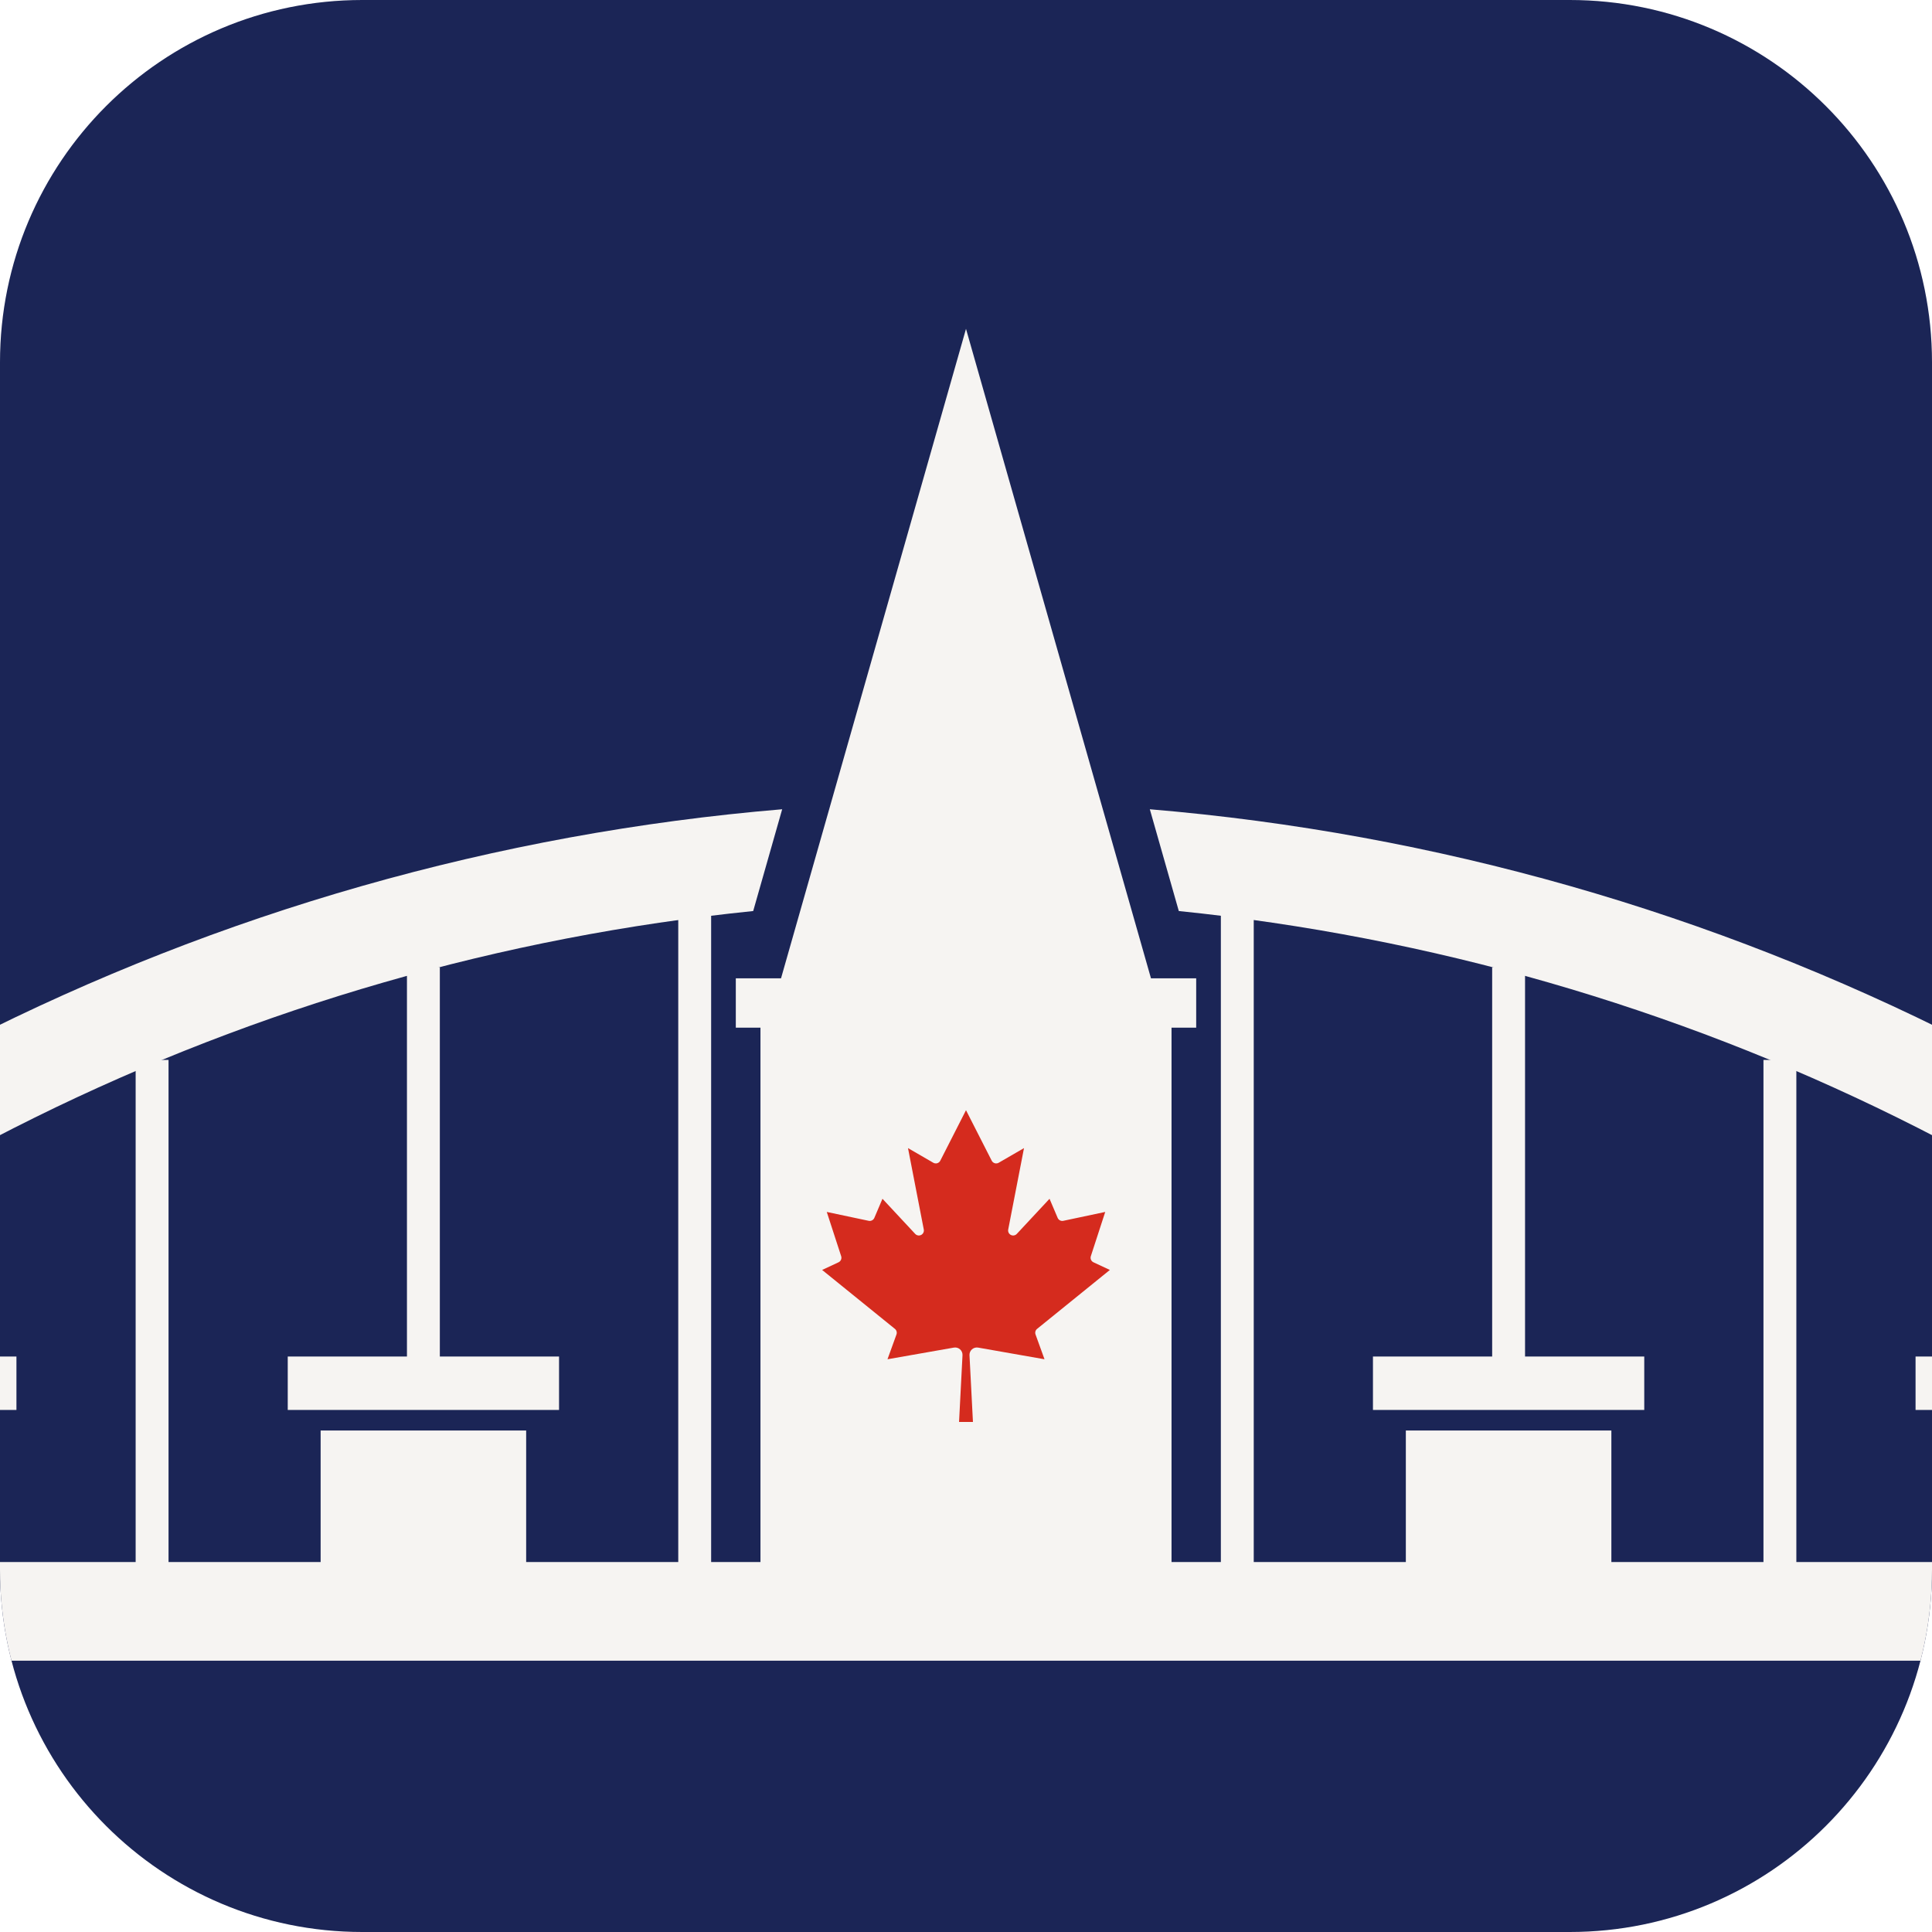
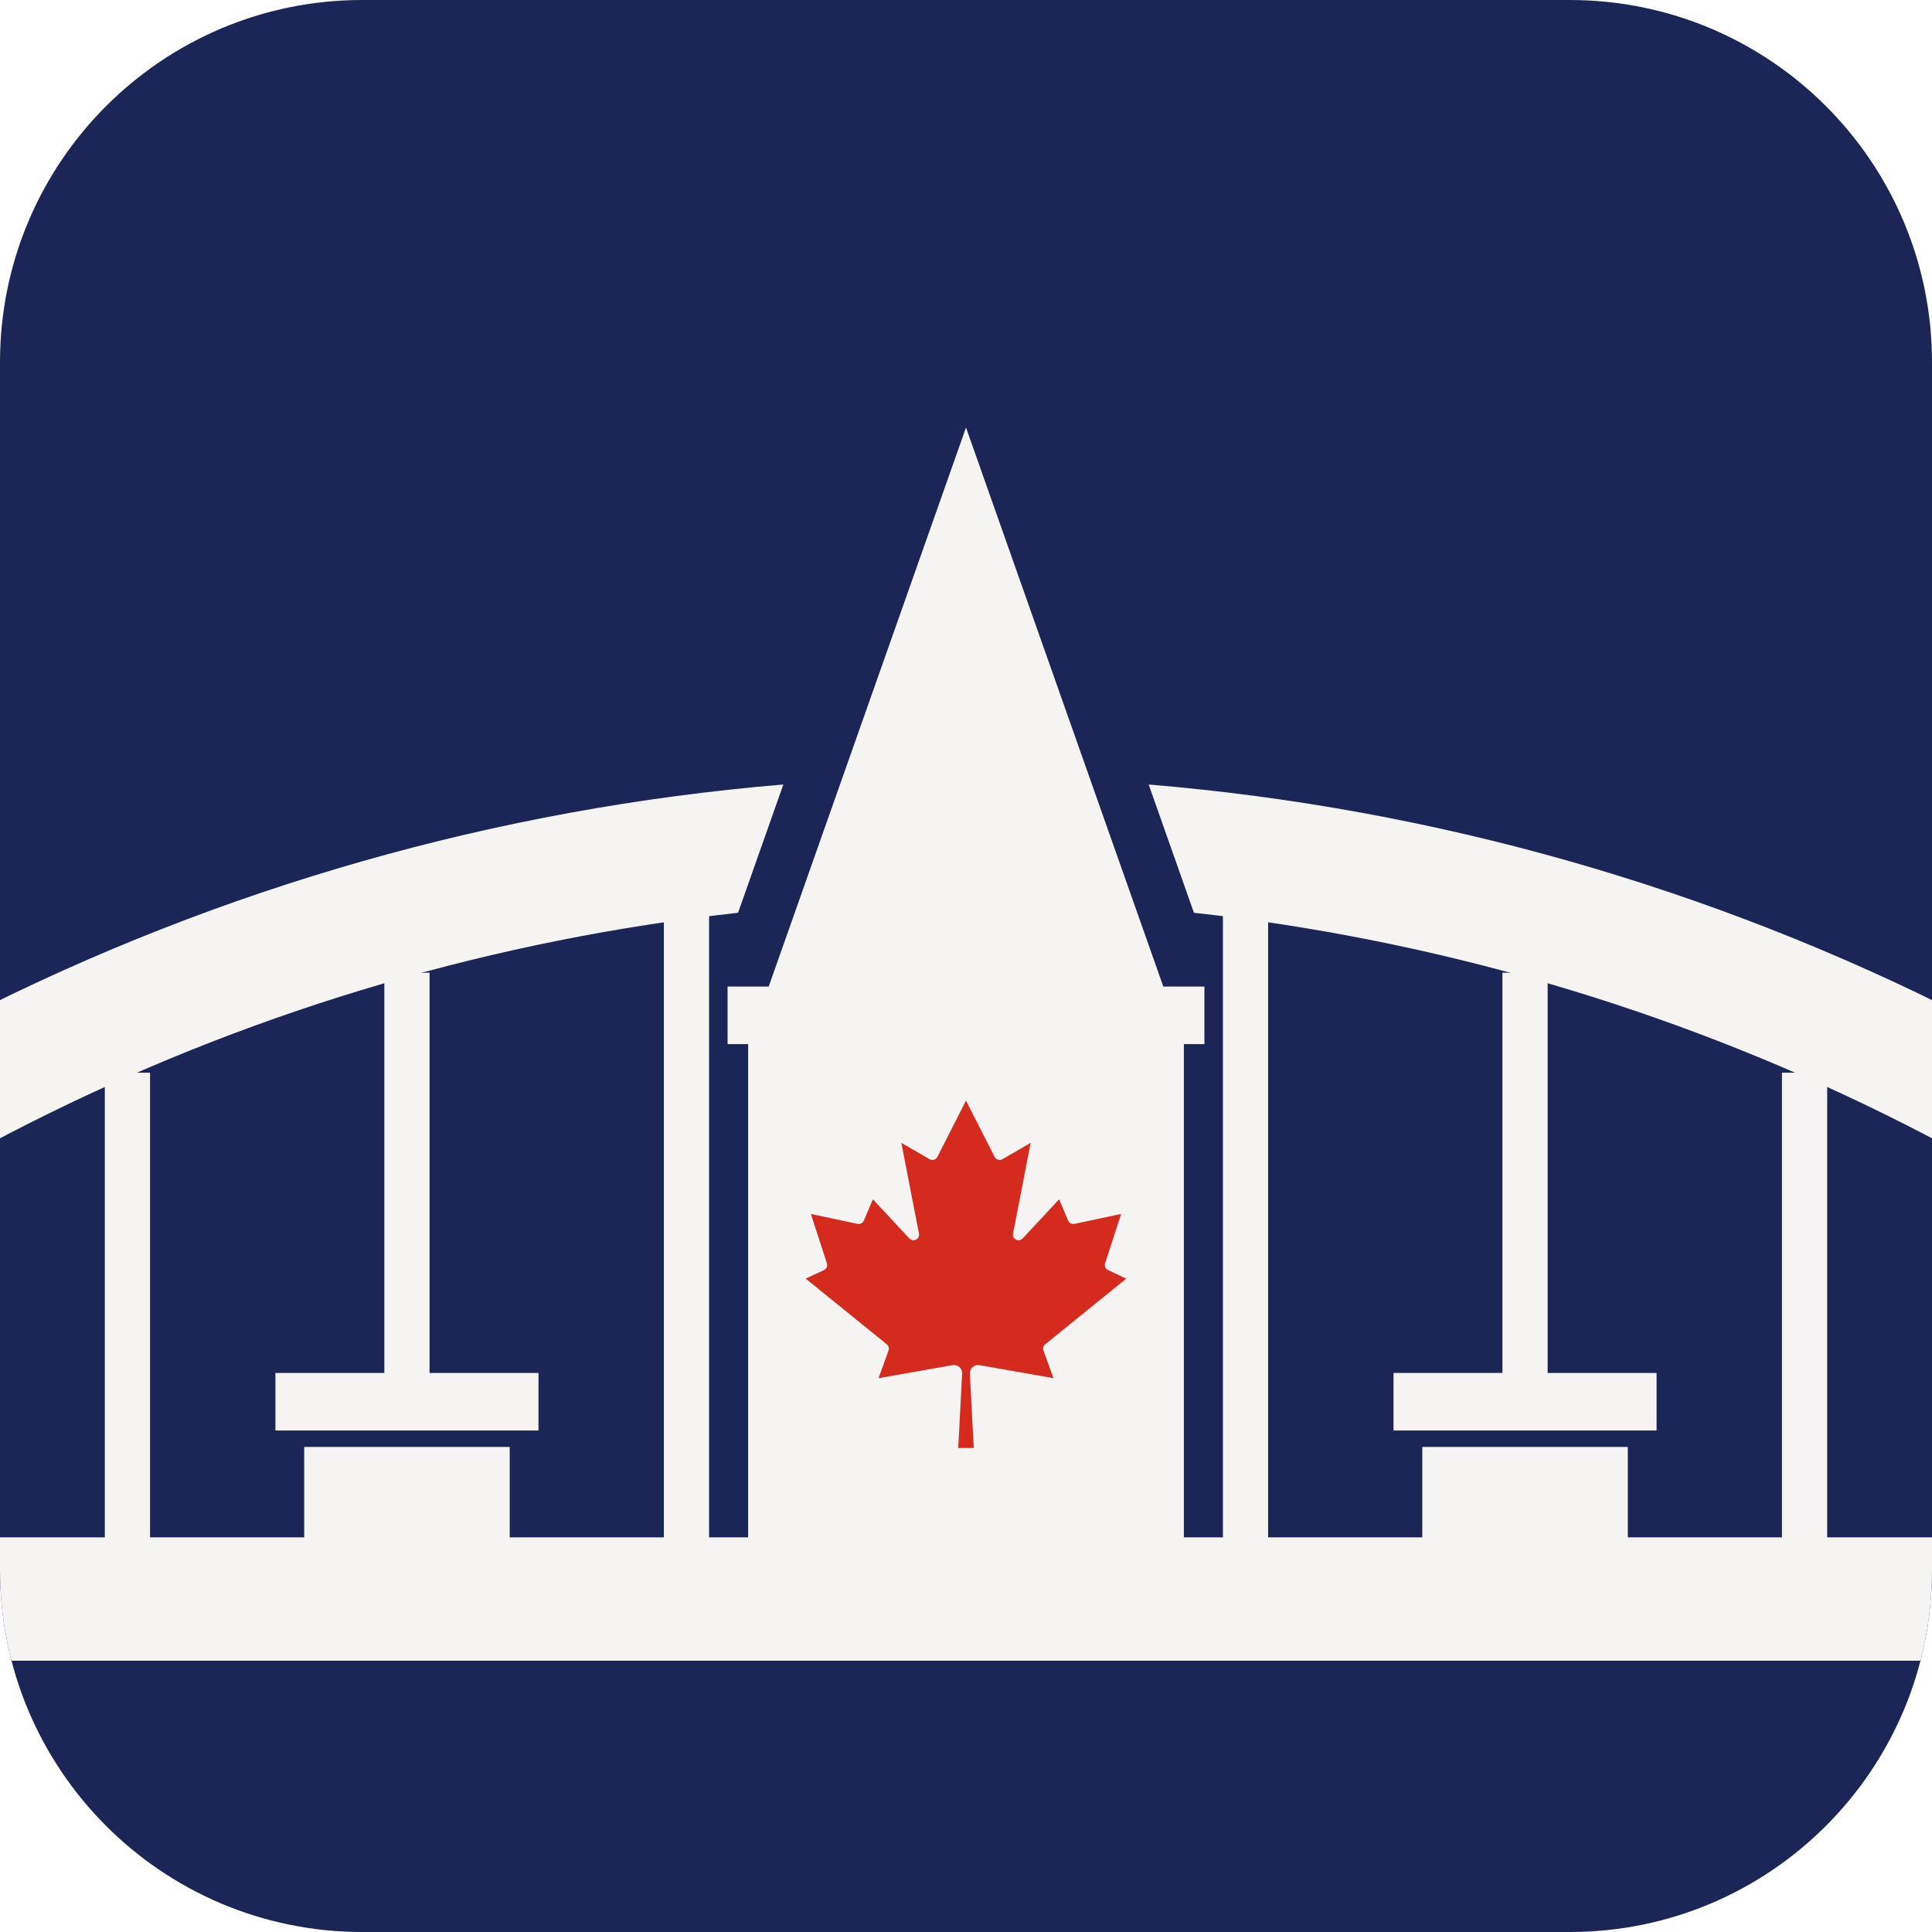
- <svg xmlns="http://www.w3.org/2000/svg" viewBox="265 40 470 470" width="64" height="64">
+ <svg xmlns="http://www.w3.org/2000/svg" viewBox="265 46 470 470" width="64" height="64">
  <clipPath id="i">
-     <rect x="265" y="40" width="470" height="470" rx="88.12" />
+     <rect x="265" y="46" width="470" height="470" rx="88.12" />
  </clipPath>
  <g clip-path="url(#i)">
-     <rect x="265" y="40" width="470" height="470" fill="#1B2556" />
-     <path fill="#F6F4F2" d="M905 420A535.81 535.81 0 0 0 544.72 236.87L551.77 261.63A511.81 511.81 0 0 1 872.67 420ZM95 420A535.81 535.81 0 0 1 455.28 236.87L448.23 261.63A511.81 511.81 0 0 0 127.33 420ZM450 420.5V290H444V278H455L500 120L545 278H556V290H550V420.5Z" />
-     <path fill="#F6F4F2" d="M430 262.27H438V420.5H430ZM562 262.27H570V420.5H562ZM364 275.31H372V370.5H364ZM628 275.31H636V370.5H628ZM298 297.85H306V420.5H298ZM694 297.85H702V420.5H694ZM232 331.34H240V370.5H232ZM760 331.34H768V370.5H760ZM166 378.59H174V420.5H166ZM826 378.59H834V420.5H826ZM70 420H930V444H70ZM343 388H393V420.5H343ZM335 370H401V383H335ZM607 388H657V420.5H607ZM599 370H665V383H599ZM211 388H261V420.5H211ZM203 370H269V383H203ZM739 388H789V420.5H739ZM731 370H797V383H731Z" />
-     <path fill="#D52B1E" d="M498.31 385.92L499.15 369.68A1.79 1.79 0 0 0 497.06 367.83L480.9 370.67L483.08 364.65A1.22 1.22 0 0 0 482.71 363.28L465 348.94L468.99 347.08A1.22 1.22 0 0 0 469.63 345.59L466.13 334.83L476.33 336.99A1.22 1.22 0 0 0 477.7 336.28L479.68 331.63L487.64 340.17A1.22 1.22 0 0 0 489.73 339.1L485.89 319.3L492.04 322.86A1.22 1.22 0 0 0 493.75 322.35L500 310.08L506.25 322.35A1.22 1.22 0 0 0 507.96 322.86L514.11 319.3L510.27 339.1A1.22 1.22 0 0 0 512.36 340.17L520.32 331.63L522.3 336.28A1.22 1.22 0 0 0 523.67 336.99L533.87 334.83L530.37 345.59A1.22 1.22 0 0 0 531.01 347.08L535 348.94L517.29 363.28A1.22 1.22 0 0 0 516.92 364.65L519.1 370.67L502.94 367.83A1.79 1.79 0 0 0 500.85 369.68L501.69 385.92Z" />
+     <rect x="265" y="46" width="470" height="470" fill="#1B2556" />
+     <path fill="#F6F4F2" d="M905 420A535.81 535.81 0 0 0 544.44 236.85L555.45 268.05A505.81 505.81 0 0 1 864.38 420ZM95 420A535.81 535.81 0 0 1 455.56 236.85L444.55 268.05A505.81 505.81 0 0 0 135.62 420ZM447 420.5V300H442V286H452L500 150L548 286H558V300H553V420.5Z" />
+     <path fill="#F6F4F2" d="M426.5 268.59H437.5V420.5H426.5ZM562.5 268.59H573.5V420.5H562.5ZM358.5 282.63H369.5V380.5H358.5ZM630.5 282.63H641.5V380.5H630.5ZM290.5 306.96H301.5V420.5H290.5ZM698.5 306.96H709.5V420.5H698.5ZM222.5 343.36H233.5V380.5H222.5ZM766.5 343.36H777.5V380.5H766.5ZM154.5 395.32H165.5V420.5H154.5ZM834.5 395.32H845.5V420.5H834.5ZM70 420H930V450H70ZM339 398H389V420.5H339ZM332 380H396V394H332ZM611 398H661V420.5H611ZM604 380H668V394H604ZM203 398H253V420.5H203ZM196 380H260V394H196ZM747 398H797V420.5H747ZM740 380H804V394H740Z" />
+     <path fill="#D52B1E" d="M498.11 398.25L499.06 380.15A1.99 1.99 0 0 0 496.73 378.1L478.72 381.27L481.15 374.56A1.36 1.36 0 0 0 480.73 373.03L461 357.05L465.45 354.97A1.36 1.36 0 0 0 466.16 353.32L462.26 341.32L473.62 343.73A1.36 1.36 0 0 0 475.15 342.94L477.35 337.76L486.22 347.28A1.36 1.36 0 0 0 488.55 346.08L484.27 324.02L491.13 327.99A1.36 1.36 0 0 0 493.04 327.42L500 313.75L506.96 327.42A1.36 1.36 0 0 0 508.87 327.99L515.73 324.02L511.45 346.08A1.36 1.36 0 0 0 513.78 347.28L522.65 337.76L524.85 342.94A1.36 1.36 0 0 0 526.38 343.73L537.74 341.32L533.84 353.32A1.36 1.36 0 0 0 534.55 354.97L539 357.05L519.27 373.03A1.36 1.36 0 0 0 518.85 374.56L521.28 381.27L503.27 378.1A1.99 1.99 0 0 0 500.94 380.15L501.89 398.25Z" />
  </g>
</svg>
